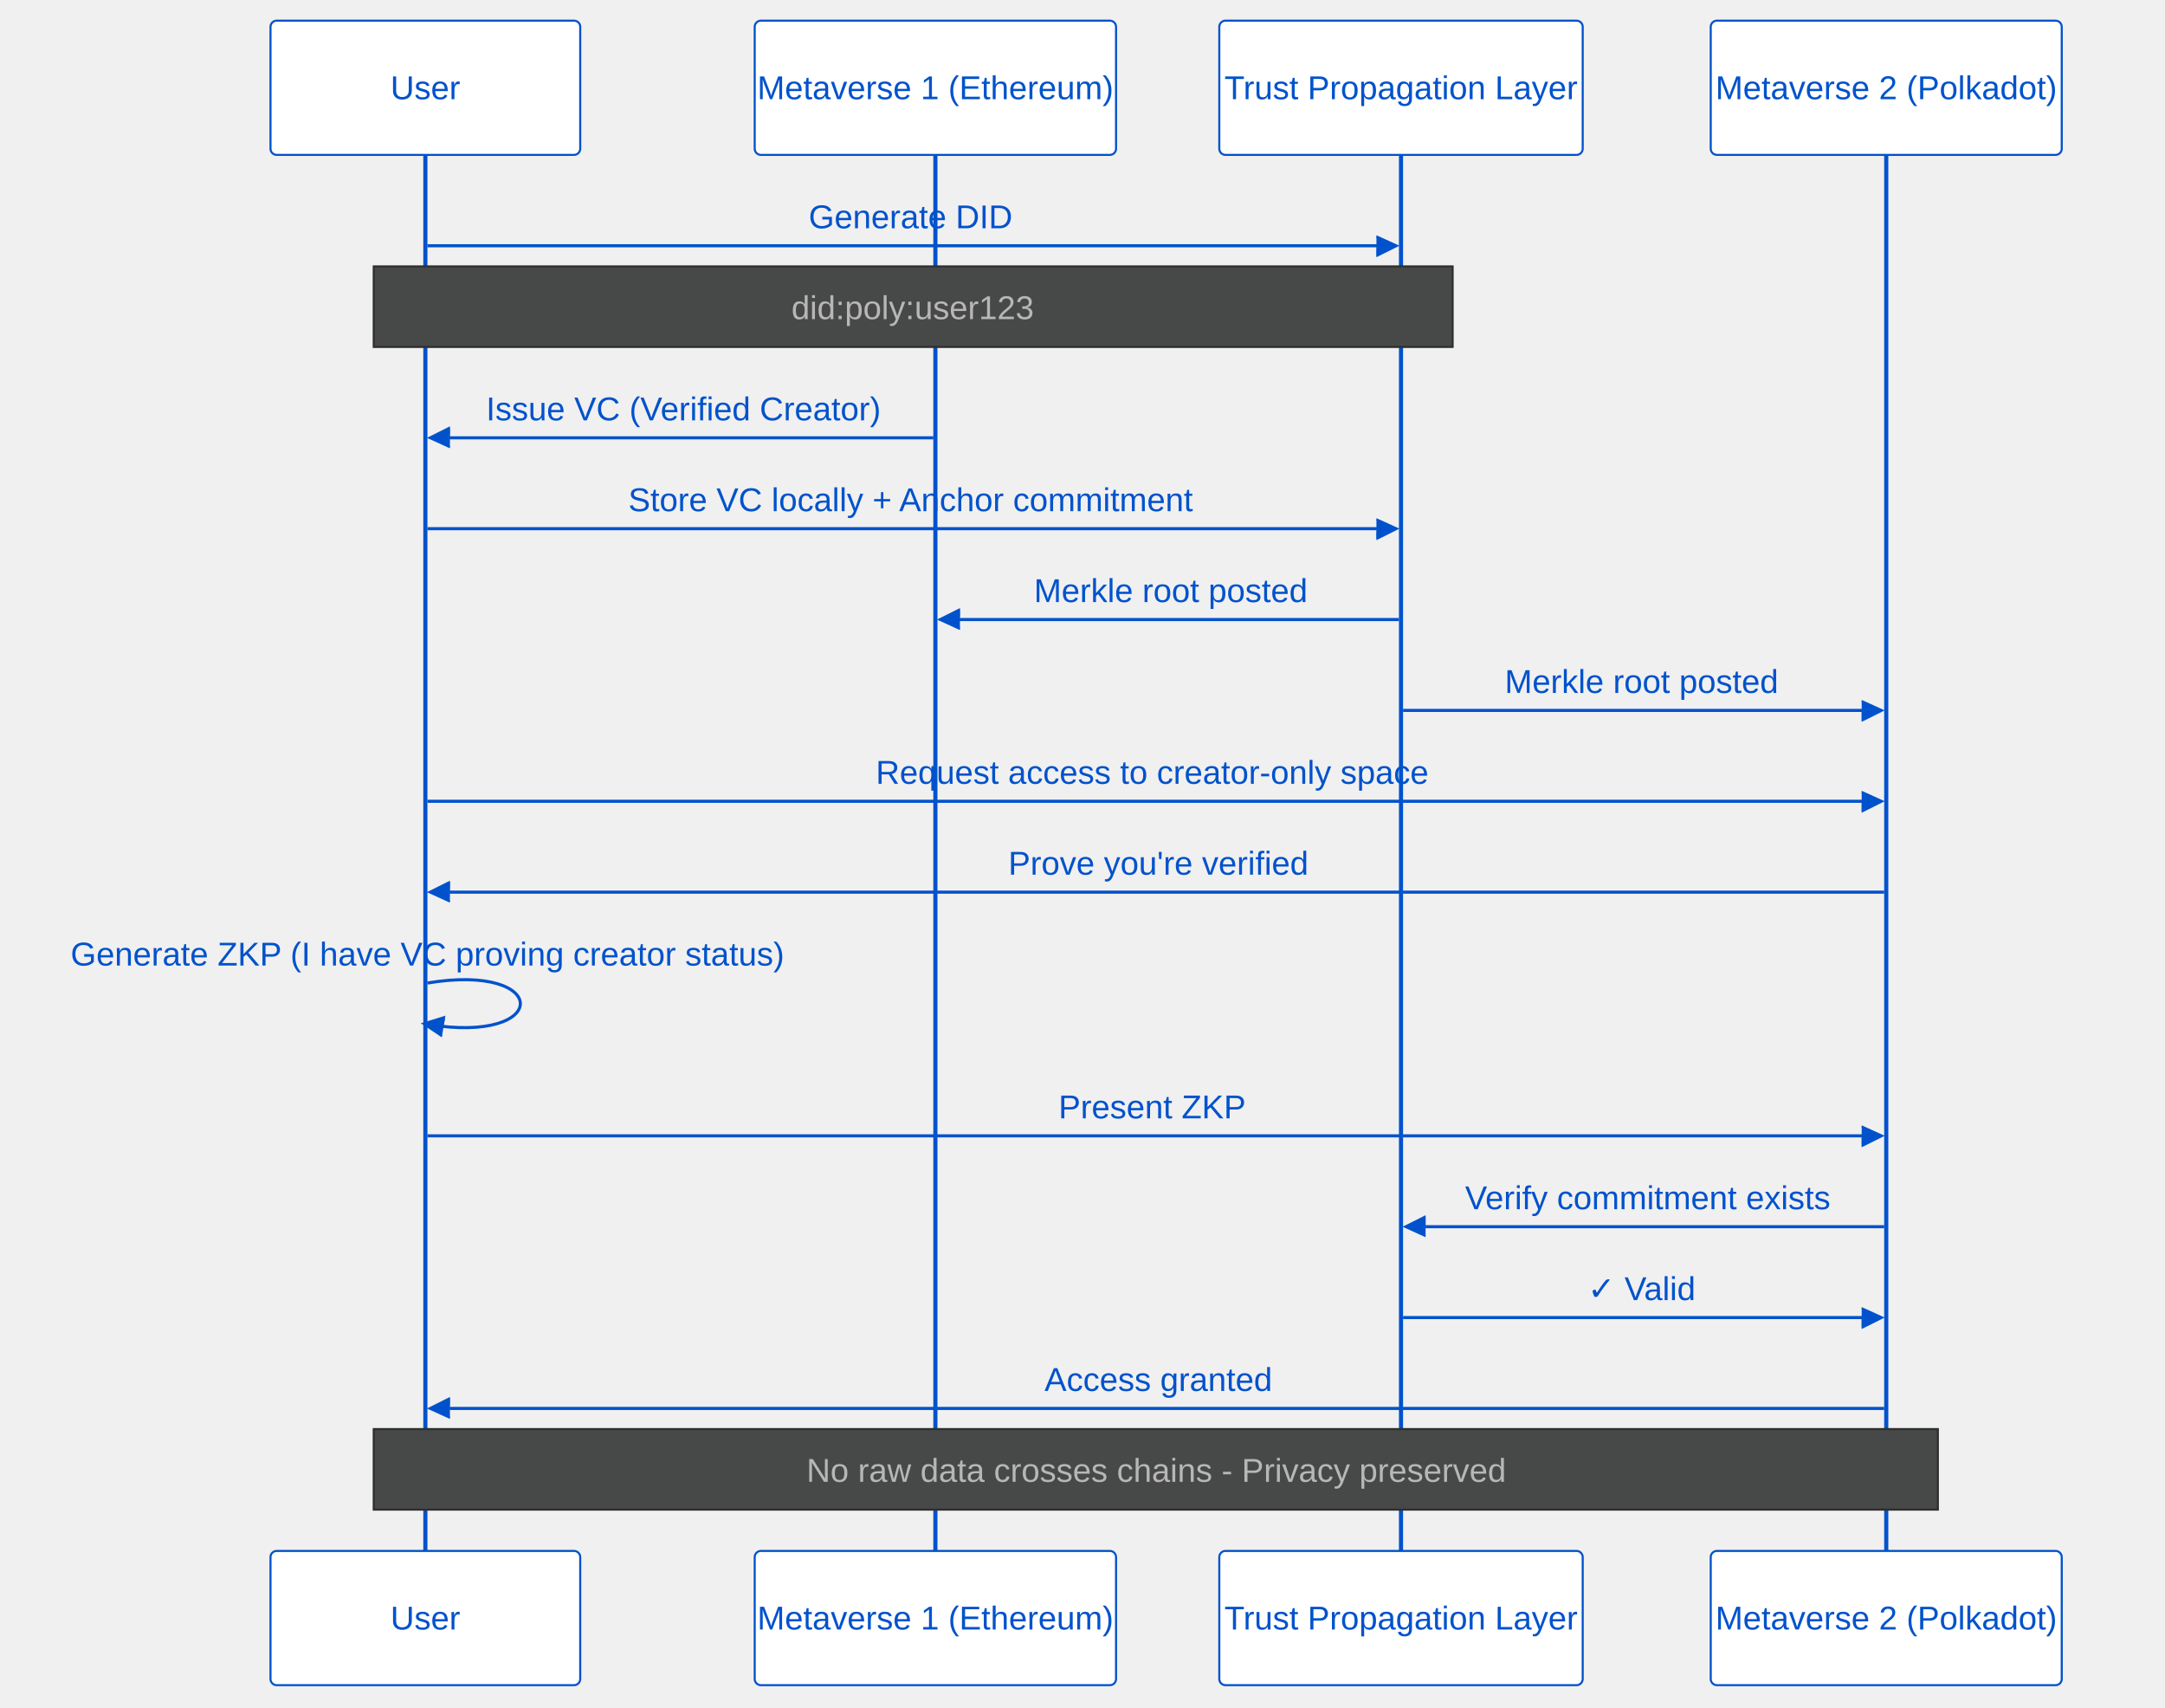
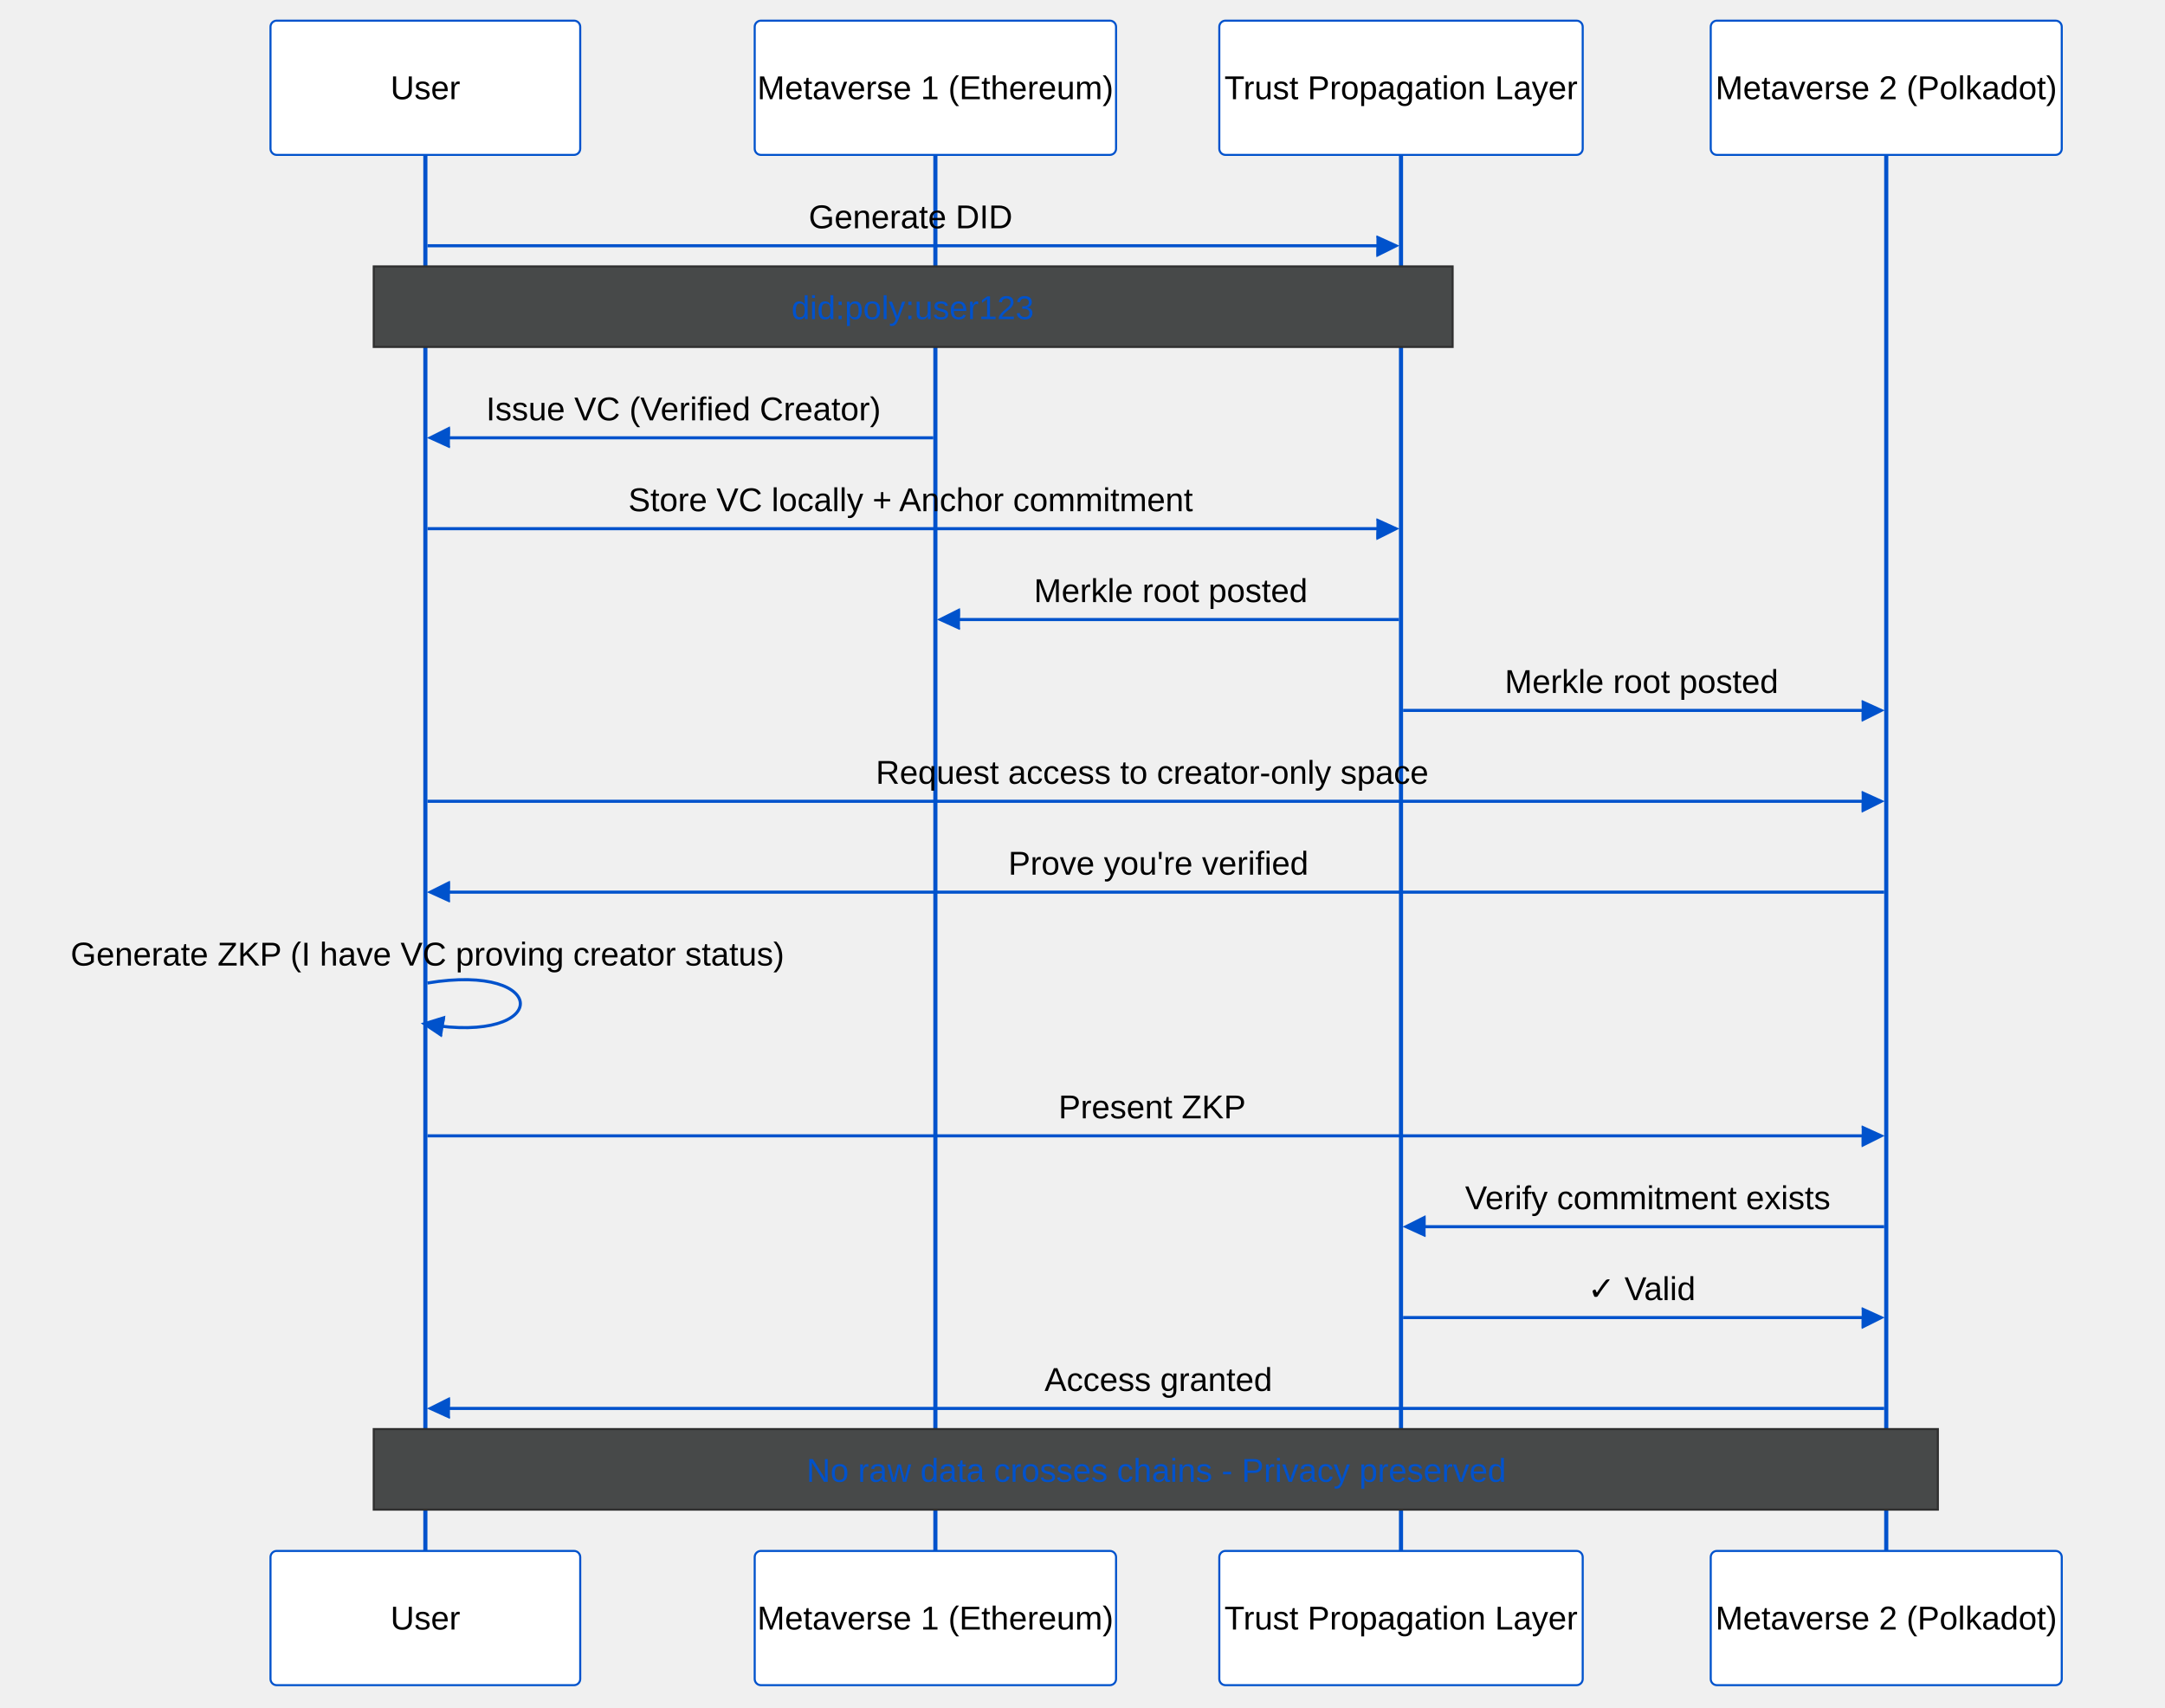
<svg xmlns="http://www.w3.org/2000/svg" id="my-svg" style="max-width: 3145.5px; background-color: transparent;" viewBox="-131 -10 1048.5 827" role="graphics-document document" aria-roledescription="sequence">
  <g>
    <rect x="697.5" y="741" fill="#eaeaea" stroke="#666" width="170" height="65" name="M2" rx="3" ry="3" class="actor actor-bottom" />
    <text x="782.5" y="773.5" dominant-baseline="central" alignment-baseline="central" class="actor actor-box" style="text-anchor: middle; font-size: 16px; font-weight: 400;">
      <tspan x="782.5" dy="0">Metaverse 2 (Polkadot)</tspan>
    </text>
  </g>
  <g>
    <rect x="459.5" y="741" fill="#eaeaea" stroke="#666" width="176" height="65" name="TPL" rx="3" ry="3" class="actor actor-bottom" />
    <text x="547.5" y="773.5" dominant-baseline="central" alignment-baseline="central" class="actor actor-box" style="text-anchor: middle; font-size: 16px; font-weight: 400;">
      <tspan x="547.5" dy="0">Trust Propagation Layer</tspan>
    </text>
  </g>
  <g>
    <rect x="234.5" y="741" fill="#eaeaea" stroke="#666" width="175" height="65" name="M1" rx="3" ry="3" class="actor actor-bottom" />
    <text x="322" y="773.5" dominant-baseline="central" alignment-baseline="central" class="actor actor-box" style="text-anchor: middle; font-size: 16px; font-weight: 400;">
      <tspan x="322" dy="0">Metaverse 1 (Ethereum)</tspan>
    </text>
  </g>
  <g>
    <rect x="0" y="741" fill="#eaeaea" stroke="#666" width="150" height="65" name="U" rx="3" ry="3" class="actor actor-bottom" />
    <text x="75" y="773.5" dominant-baseline="central" alignment-baseline="central" class="actor actor-box" style="text-anchor: middle; font-size: 16px; font-weight: 400;">
      <tspan x="75" dy="0">User</tspan>
    </text>
  </g>
  <g>
    <line id="actor3" x1="782.5" y1="65" x2="782.5" y2="741" class="actor-line 200" stroke-width="0.5px" stroke="#000000" name="M2" />
    <g id="root-3">
      <rect x="697.5" y="0" fill="#eaeaea" stroke="#666" width="170" height="65" name="M2" rx="3" ry="3" class="actor actor-top" />
      <text x="782.5" y="32.5" dominant-baseline="central" alignment-baseline="central" class="actor actor-box" style="text-anchor: middle; font-size: 16px; font-weight: 400;">
        <tspan x="782.5" dy="0">Metaverse 2 (Polkadot)</tspan>
      </text>
    </g>
  </g>
  <g>
    <line id="actor2" x1="547.5" y1="65" x2="547.5" y2="741" class="actor-line 200" stroke-width="0.5px" stroke="#000000" name="TPL" />
    <g id="root-2">
      <rect x="459.5" y="0" fill="#eaeaea" stroke="#666" width="176" height="65" name="TPL" rx="3" ry="3" class="actor actor-top" />
      <text x="547.5" y="32.5" dominant-baseline="central" alignment-baseline="central" class="actor actor-box" style="text-anchor: middle; font-size: 16px; font-weight: 400;">
        <tspan x="547.5" dy="0">Trust Propagation Layer</tspan>
      </text>
    </g>
  </g>
  <g>
    <line id="actor1" x1="322" y1="65" x2="322" y2="741" class="actor-line 200" stroke-width="0.5px" stroke="#000000" name="M1" />
    <g id="root-1">
      <rect x="234.5" y="0" fill="#eaeaea" stroke="#666" width="175" height="65" name="M1" rx="3" ry="3" class="actor actor-top" />
      <text x="322" y="32.5" dominant-baseline="central" alignment-baseline="central" class="actor actor-box" style="text-anchor: middle; font-size: 16px; font-weight: 400;">
        <tspan x="322" dy="0">Metaverse 1 (Ethereum)</tspan>
      </text>
    </g>
  </g>
  <g>
    <line id="actor0" x1="75" y1="65" x2="75" y2="741" class="actor-line 200" stroke-width="0.5px" stroke="#000000" name="U" />
    <g id="root-0">
      <rect x="0" y="0" fill="#eaeaea" stroke="#666" width="150" height="65" name="U" rx="3" ry="3" class="actor actor-top" />
      <text x="75" y="32.5" dominant-baseline="central" alignment-baseline="central" class="actor actor-box" style="text-anchor: middle; font-size: 16px; font-weight: 400;">
        <tspan x="75" dy="0">User</tspan>
      </text>
    </g>
  </g>
-   <style>#my-svg{font-family:"trebuchet ms",verdana,arial,sans-serif;font-size:16px;fill:#0052CC;}@keyframes edge-animation-frame{from{stroke-dashoffset:0;}}@keyframes dash{to{stroke-dashoffset:0;}}#my-svg .edge-animation-slow{stroke-dasharray:9,5!important;stroke-dashoffset:900;animation:dash 50s linear infinite;stroke-linecap:round;}#my-svg .edge-animation-fast{stroke-dasharray:9,5!important;stroke-dashoffset:900;animation:dash 20s linear infinite;stroke-linecap:round;}#my-svg .error-icon{fill:#a44141;}#my-svg .error-text{fill:#ddd;stroke:#ddd;}#my-svg .edge-thickness-normal{stroke-width:1px;}#my-svg .edge-thickness-thick{stroke-width:3.5px;}#my-svg .edge-pattern-solid{stroke-dasharray:0;}#my-svg .edge-thickness-invisible{stroke-width:0;fill:none;}#my-svg .edge-pattern-dashed{stroke-dasharray:3;}#my-svg .edge-pattern-dotted{stroke-dasharray:2;}#my-svg .marker{fill:#0052CC;stroke:#0052CC;}#my-svg .marker.cross{stroke:#0052CC;}#my-svg svg{font-family:"trebuchet ms",verdana,arial,sans-serif;font-size:16px;}#my-svg p{margin:0;}#my-svg .actor{stroke:#0052CC;fill:#FFFFFF;}#my-svg text.actor&gt;tspan{fill:#0052CC;stroke:none;}#my-svg .actor-line{stroke:#0052CC;}#my-svg .innerArc{stroke-width:1.5;stroke-dasharray:none;}#my-svg .messageLine0{stroke-width:1.5;stroke-dasharray:none;stroke:#0052CC;}#my-svg .messageLine1{stroke-width:1.5;stroke-dasharray:2,2;stroke:#0052CC;}#my-svg #arrowhead path{fill:#0052CC;stroke:#0052CC;}#my-svg .sequenceNumber{fill:black;}#my-svg #sequencenumber{fill:#0052CC;}#my-svg #crosshead path{fill:#0052CC;stroke:#0052CC;}#my-svg .messageText{fill:#0052CC;stroke:none;}#my-svg .labelBox{stroke:#0052CC;fill:#FFFFFF;}#my-svg .labelText,#my-svg .labelText&gt;tspan{fill:#0052CC;stroke:none;}#my-svg .loopText,#my-svg .loopText&gt;tspan{fill:#0052CC;stroke:none;}#my-svg .loopLine{stroke-width:2px;stroke-dasharray:2,2;stroke:#0052CC;fill:#0052CC;}#my-svg .note{stroke:hsl(180, 0%, 18.353%);fill:hsl(180, 1.587%, 28.353%);}#my-svg .noteText,#my-svg .noteText&gt;tspan{fill:rgb(183.848, 181.552, 181.552);stroke:none;}#my-svg .activation0{fill:hsl(180, 1.587%, 28.353%);stroke:#0052CC;}#my-svg .activation1{fill:hsl(180, 1.587%, 28.353%);stroke:#0052CC;}#my-svg .activation2{fill:hsl(180, 1.587%, 28.353%);stroke:#0052CC;}#my-svg .actorPopupMenu{position:absolute;}#my-svg .actorPopupMenuPanel{position:absolute;fill:#FFFFFF;box-shadow:0px 8px 16px 0px rgba(0,0,0,0.2);filter:drop-shadow(3px 5px 2px rgb(0 0 0 / 0.4));}#my-svg .actor-man line{stroke:#0052CC;fill:#FFFFFF;}#my-svg .actor-man circle,#my-svg line{stroke:#0052CC;fill:#FFFFFF;stroke-width:2px;}#my-svg :root{--mermaid-font-family:"trebuchet ms",verdana,arial,sans-serif;}</style>
+   <style>#my-svg{font-family:"trebuchet ms",verdana,arial,sans-serif;font-size:16px;fill:#0052CC;}@keyframes edge-animation-frame{from{stroke-dashoffset:0;}}@keyframes dash{to{stroke-dashoffset:0;}}#my-svg .edge-animation-slow{stroke-dasharray:9,5!important;stroke-dashoffset:900;animation:dash 50s linear infinite;stroke-linecap:round;}#my-svg .edge-animation-fast{stroke-dasharray:9,5!important;stroke-dashoffset:900;animation:dash 20s linear infinite;stroke-linecap:round;}#my-svg .error-icon{fill:#a44141;}#my-svg .error-text{fill:#ddd;stroke:#ddd;}#my-svg .edge-thickness-normal{stroke-width:1px;}#my-svg .edge-thickness-thick{stroke-width:3.5px;}#my-svg .edge-pattern-solid{stroke-dasharray:0;}#my-svg .edge-thickness-invisible{stroke-width:0;fill:none;}#my-svg .edge-pattern-dashed{stroke-dasharray:3;}#my-svg .edge-pattern-dotted{stroke-dasharray:2;}#my-svg .marker{fill:#0052CC;stroke:#0052CC;}#my-svg .marker.cross{stroke:#0052CC;}#my-svg svg{font-family:"trebuchet ms",verdana,arial,sans-serif;font-size:16px;}#my-svg p{margin:0;}#my-svg .actor{stroke:#0052CC;fill:#FFFFFF;}#my-svg text.actor&gt;tspan{fill:#000000;stroke:none;}#my-svg .actor-line{stroke:#0052CC;}#my-svg .innerArc{stroke-width:1.5;stroke-dasharray:none;}#my-svg .messageLine0{stroke-width:1.5;stroke-dasharray:none;stroke:#0052CC;}#my-svg .messageLine1{stroke-width:1.5;stroke-dasharray:2,2;stroke:#0052CC;}#my-svg #arrowhead path{fill:#0052CC;stroke:#0052CC;}#my-svg .sequenceNumber{fill:black;}#my-svg #sequencenumber{fill:#0052CC;}#my-svg #crosshead path{fill:#0052CC;stroke:#0052CC;}#my-svg .messageText{fill:#000000;stroke:none;}#my-svg .labelBox{stroke:#0052CC;fill:#FFFFFF;}#my-svg .labelText,#my-svg .labelText&gt;tspan{fill:#000000;stroke:none;}#my-svg .loopText,#my-svg .loopText&gt;tspan{fill:#000000;stroke:none;}#my-svg .loopLine{stroke-width:2px;stroke-dasharray:2,2;stroke:#0052CC;fill:#0052CC;}#my-svg .note{stroke:hsl(180, 0%, 18.353%);fill:hsl(180, 1.587%, 28.353%);}#my-svg .noteText,#my-svg .noteText&gt;tspan{fill:#0.848, 181.552, 181.552);stroke:none;}#my-svg .activation0{fill:hsl(180, 1.587%, 28.353%);stroke:#0052CC;}#my-svg .activation1{fill:hsl(180, 1.587%, 28.353%);stroke:#0052CC;}#my-svg .activation2{fill:hsl(180, 1.587%, 28.353%);stroke:#0052CC;}#my-svg .actorPopupMenu{position:absolute;}#my-svg .actorPopupMenuPanel{position:absolute;fill:#FFFFFF;box-shadow:0px 8px 16px 0px rgba(0,0,0,0.2);filter:drop-shadow(3px 5px 2px rgb(0 0 0 / 0.4));}#my-svg .actor-man line{stroke:#0052CC;fill:#FFFFFF;}#my-svg .actor-man circle,#my-svg line{stroke:#0052CC;fill:#FFFFFF;stroke-width:2px;}#my-svg :root{--mermaid-font-family:"trebuchet ms",verdana,arial,sans-serif;}</style>
  <g />
  <defs>
    <symbol id="computer" width="24" height="24">
      <path transform="scale(.5)" d="M2 2v13h20v-13h-20zm18 11h-16v-9h16v9zm-10.228 6l.466-1h3.524l.467 1h-4.457zm14.228 3h-24l2-6h2.104l-1.33 4h18.45l-1.297-4h2.073l2 6zm-5-10h-14v-7h14v7z" />
    </symbol>
  </defs>
  <defs>
    <symbol id="database" fill-rule="evenodd" clip-rule="evenodd">
      <path transform="scale(.5)" d="M12.258.001l.256.004.255.005.253.008.251.01.249.012.247.015.246.016.242.019.241.02.239.023.236.024.233.027.231.028.229.031.225.032.223.034.22.036.217.038.214.04.211.041.208.043.205.045.201.046.198.048.194.05.191.051.187.053.183.054.18.056.175.057.172.059.168.06.163.061.16.063.155.064.15.066.074.033.073.033.071.034.07.034.069.035.068.035.067.035.066.035.064.036.064.036.062.036.06.036.06.037.058.037.058.037.055.038.055.038.053.038.052.038.051.039.05.039.048.039.047.039.045.04.044.04.043.04.041.04.04.041.039.041.037.041.036.041.034.041.033.042.032.042.03.042.029.042.027.042.026.043.024.043.023.043.021.043.02.043.018.044.017.043.015.044.013.044.012.044.011.045.009.044.007.045.006.045.004.045.002.045.001.045v17l-.001.045-.002.045-.004.045-.006.045-.007.045-.009.044-.011.045-.012.044-.013.044-.015.044-.017.043-.018.044-.02.043-.021.043-.023.043-.024.043-.026.043-.027.042-.029.042-.03.042-.032.042-.033.042-.034.041-.036.041-.037.041-.039.041-.04.041-.041.04-.043.04-.044.04-.045.04-.047.039-.048.039-.05.039-.051.039-.052.038-.053.038-.055.038-.055.038-.058.037-.058.037-.06.037-.06.036-.062.036-.064.036-.064.036-.066.035-.067.035-.068.035-.069.035-.07.034-.071.034-.073.033-.074.033-.15.066-.155.064-.16.063-.163.061-.168.06-.172.059-.175.057-.18.056-.183.054-.187.053-.191.051-.194.05-.198.048-.201.046-.205.045-.208.043-.211.041-.214.04-.217.038-.22.036-.223.034-.225.032-.229.031-.231.028-.233.027-.236.024-.239.023-.241.02-.242.019-.246.016-.247.015-.249.012-.251.01-.253.008-.255.005-.256.004-.258.001-.258-.001-.256-.004-.255-.005-.253-.008-.251-.01-.249-.012-.247-.015-.245-.016-.243-.019-.241-.02-.238-.023-.236-.024-.234-.027-.231-.028-.228-.031-.226-.032-.223-.034-.22-.036-.217-.038-.214-.04-.211-.041-.208-.043-.204-.045-.201-.046-.198-.048-.195-.05-.19-.051-.187-.053-.184-.054-.179-.056-.176-.057-.172-.059-.167-.06-.164-.061-.159-.063-.155-.064-.151-.066-.074-.033-.072-.033-.072-.034-.07-.034-.069-.035-.068-.035-.067-.035-.066-.035-.064-.036-.063-.036-.062-.036-.061-.036-.06-.037-.058-.037-.057-.037-.056-.038-.055-.038-.053-.038-.052-.038-.051-.039-.049-.039-.049-.039-.046-.039-.046-.04-.044-.04-.043-.04-.041-.04-.04-.041-.039-.041-.037-.041-.036-.041-.034-.041-.033-.042-.032-.042-.03-.042-.029-.042-.027-.042-.026-.043-.024-.043-.023-.043-.021-.043-.02-.043-.018-.044-.017-.043-.015-.044-.013-.044-.012-.044-.011-.045-.009-.044-.007-.045-.006-.045-.004-.045-.002-.045-.001-.045v-17l.001-.045.002-.045.004-.045.006-.045.007-.045.009-.044.011-.045.012-.044.013-.044.015-.044.017-.043.018-.044.02-.043.021-.043.023-.043.024-.043.026-.043.027-.042.029-.042.03-.042.032-.042.033-.042.034-.041.036-.041.037-.041.039-.041.04-.041.041-.04.043-.04.044-.04.046-.04.046-.039.049-.039.049-.039.051-.039.052-.038.053-.038.055-.038.056-.038.057-.037.058-.037.06-.037.061-.036.062-.036.063-.036.064-.036.066-.035.067-.035.068-.035.069-.035.07-.034.072-.034.072-.033.074-.033.151-.066.155-.064.159-.063.164-.061.167-.06.172-.059.176-.057.179-.056.184-.054.187-.053.19-.051.195-.05.198-.048.201-.046.204-.045.208-.043.211-.041.214-.04.217-.038.22-.036.223-.034.226-.032.228-.031.231-.028.234-.027.236-.024.238-.023.241-.02.243-.019.245-.016.247-.015.249-.012.251-.01.253-.008.255-.005.256-.004.258-.001.258.001zm-9.258 20.499v.01l.001.021.003.021.004.022.005.021.006.022.007.022.009.023.01.022.011.023.012.023.013.023.015.023.016.024.017.023.018.024.019.024.021.024.022.025.023.024.024.025.052.049.056.05.061.051.066.051.07.051.075.051.079.052.084.052.088.052.092.052.097.052.102.051.105.052.11.052.114.051.119.051.123.051.127.05.131.05.135.05.139.048.144.049.147.047.152.047.155.047.16.045.163.045.167.043.171.043.176.041.178.041.183.039.187.039.19.037.194.035.197.035.202.033.204.031.209.03.212.029.216.027.219.025.222.024.226.021.23.02.233.018.236.016.24.015.243.012.246.01.249.008.253.005.256.004.259.001.26-.001.257-.004.254-.005.25-.008.247-.011.244-.012.241-.014.237-.016.233-.018.231-.021.226-.021.224-.024.22-.026.216-.027.212-.028.21-.031.205-.031.202-.034.198-.034.194-.036.191-.037.187-.039.183-.04.179-.04.175-.042.172-.043.168-.044.163-.045.16-.046.155-.046.152-.047.148-.048.143-.049.139-.049.136-.05.131-.05.126-.05.123-.051.118-.052.114-.051.11-.052.106-.052.101-.052.096-.052.092-.052.088-.053.083-.051.079-.052.074-.052.07-.051.065-.051.06-.051.056-.05.051-.05.023-.024.023-.025.021-.024.02-.024.019-.024.018-.024.017-.024.015-.023.014-.024.013-.023.012-.023.01-.023.01-.022.008-.022.006-.022.006-.022.004-.022.004-.021.001-.021.001-.021v-4.127l-.077.055-.08.053-.083.054-.085.053-.087.052-.09.052-.093.051-.095.05-.097.05-.1.049-.102.049-.105.048-.106.047-.109.047-.111.046-.114.045-.115.045-.118.044-.12.043-.122.042-.124.042-.126.041-.128.04-.13.04-.132.038-.134.038-.135.037-.138.037-.139.035-.142.035-.143.034-.144.033-.147.032-.148.031-.15.03-.151.03-.153.029-.154.027-.156.027-.158.026-.159.025-.161.024-.162.023-.163.022-.165.021-.166.02-.167.019-.169.018-.169.017-.171.016-.173.015-.173.014-.175.013-.175.012-.177.011-.178.01-.179.008-.179.008-.181.006-.182.005-.182.004-.184.003-.184.002h-.37l-.184-.002-.184-.003-.182-.004-.182-.005-.181-.006-.179-.008-.179-.008-.178-.01-.176-.011-.176-.012-.175-.013-.173-.014-.172-.015-.171-.016-.17-.017-.169-.018-.167-.019-.166-.02-.165-.021-.163-.022-.162-.023-.161-.024-.159-.025-.157-.026-.156-.027-.155-.027-.153-.029-.151-.03-.15-.03-.148-.031-.146-.032-.145-.033-.143-.034-.141-.035-.14-.035-.137-.037-.136-.037-.134-.038-.132-.038-.13-.04-.128-.04-.126-.041-.124-.042-.122-.042-.12-.044-.117-.043-.116-.045-.113-.045-.112-.046-.109-.047-.106-.047-.105-.048-.102-.049-.1-.049-.097-.05-.095-.05-.093-.052-.09-.051-.087-.052-.085-.053-.083-.054-.08-.054-.077-.054v4.127zm0-5.654v.011l.001.021.003.021.004.021.005.022.006.022.007.022.009.022.01.022.011.023.012.023.013.023.015.024.016.023.017.024.018.024.019.024.021.024.022.024.023.025.024.024.052.05.056.05.061.05.066.051.07.051.075.052.079.051.084.052.088.052.092.052.097.052.102.052.105.052.11.051.114.051.119.052.123.05.127.051.131.05.135.049.139.049.144.048.147.048.152.047.155.046.16.045.163.045.167.044.171.042.176.042.178.04.183.04.187.038.19.037.194.036.197.034.202.033.204.032.209.03.212.028.216.027.219.025.222.024.226.022.23.02.233.018.236.016.24.014.243.012.246.01.249.008.253.006.256.003.259.001.26-.001.257-.003.254-.006.25-.008.247-.01.244-.012.241-.015.237-.016.233-.018.231-.02.226-.022.224-.024.22-.025.216-.027.212-.029.21-.03.205-.032.202-.033.198-.035.194-.036.191-.037.187-.039.183-.039.179-.041.175-.042.172-.043.168-.044.163-.045.16-.045.155-.047.152-.047.148-.048.143-.048.139-.05.136-.049.131-.05.126-.051.123-.051.118-.051.114-.052.11-.052.106-.052.101-.052.096-.052.092-.052.088-.052.083-.052.079-.052.074-.051.07-.052.065-.051.06-.05.056-.051.051-.049.023-.025.023-.024.021-.025.02-.024.019-.024.018-.024.017-.024.015-.023.014-.023.013-.024.012-.022.01-.023.01-.023.008-.022.006-.022.006-.022.004-.021.004-.022.001-.021.001-.021v-4.139l-.077.054-.08.054-.083.054-.085.052-.087.053-.09.051-.093.051-.095.051-.097.05-.1.049-.102.049-.105.048-.106.047-.109.047-.111.046-.114.045-.115.044-.118.044-.12.044-.122.042-.124.042-.126.041-.128.04-.13.039-.132.039-.134.038-.135.037-.138.036-.139.036-.142.035-.143.033-.144.033-.147.033-.148.031-.15.03-.151.03-.153.028-.154.028-.156.027-.158.026-.159.025-.161.024-.162.023-.163.022-.165.021-.166.02-.167.019-.169.018-.169.017-.171.016-.173.015-.173.014-.175.013-.175.012-.177.011-.178.009-.179.009-.179.007-.181.007-.182.005-.182.004-.184.003-.184.002h-.37l-.184-.002-.184-.003-.182-.004-.182-.005-.181-.007-.179-.007-.179-.009-.178-.009-.176-.011-.176-.012-.175-.013-.173-.014-.172-.015-.171-.016-.17-.017-.169-.018-.167-.019-.166-.02-.165-.021-.163-.022-.162-.023-.161-.024-.159-.025-.157-.026-.156-.027-.155-.028-.153-.028-.151-.03-.15-.03-.148-.031-.146-.033-.145-.033-.143-.033-.141-.035-.14-.036-.137-.036-.136-.037-.134-.038-.132-.039-.13-.039-.128-.04-.126-.041-.124-.042-.122-.043-.12-.043-.117-.044-.116-.044-.113-.046-.112-.046-.109-.046-.106-.047-.105-.048-.102-.049-.1-.049-.097-.05-.095-.051-.093-.051-.09-.051-.087-.053-.085-.052-.083-.054-.08-.054-.077-.054v4.139zm0-5.666v.011l.001.02.003.022.004.021.005.022.006.021.007.022.009.023.01.022.011.023.012.023.013.023.015.023.016.024.017.024.018.023.019.024.021.025.022.024.023.024.024.025.052.05.056.05.061.05.066.051.07.051.075.052.079.051.084.052.088.052.092.052.097.052.102.052.105.051.11.052.114.051.119.051.123.051.127.05.131.05.135.05.139.049.144.048.147.048.152.047.155.046.16.045.163.045.167.043.171.043.176.042.178.04.183.04.187.038.19.037.194.036.197.034.202.033.204.032.209.03.212.028.216.027.219.025.222.024.226.021.23.02.233.018.236.017.24.014.243.012.246.01.249.008.253.006.256.003.259.001.26-.001.257-.003.254-.006.25-.008.247-.01.244-.013.241-.014.237-.016.233-.018.231-.02.226-.022.224-.024.22-.025.216-.027.212-.029.21-.03.205-.032.202-.033.198-.035.194-.036.191-.037.187-.039.183-.039.179-.041.175-.042.172-.043.168-.044.163-.045.16-.045.155-.047.152-.047.148-.048.143-.049.139-.049.136-.049.131-.051.126-.05.123-.051.118-.052.114-.051.11-.052.106-.052.101-.052.096-.052.092-.052.088-.052.083-.052.079-.052.074-.052.07-.051.065-.051.06-.051.056-.05.051-.049.023-.025.023-.025.021-.024.02-.024.019-.024.018-.024.017-.024.015-.023.014-.024.013-.023.012-.023.01-.022.01-.023.008-.022.006-.022.006-.022.004-.022.004-.021.001-.021.001-.021v-4.153l-.077.054-.08.054-.083.053-.085.053-.087.053-.09.051-.093.051-.095.051-.097.05-.1.049-.102.048-.105.048-.106.048-.109.046-.111.046-.114.046-.115.044-.118.044-.12.043-.122.043-.124.042-.126.041-.128.04-.13.039-.132.039-.134.038-.135.037-.138.036-.139.036-.142.034-.143.034-.144.033-.147.032-.148.032-.15.03-.151.03-.153.028-.154.028-.156.027-.158.026-.159.024-.161.024-.162.023-.163.023-.165.021-.166.02-.167.019-.169.018-.169.017-.171.016-.173.015-.173.014-.175.013-.175.012-.177.01-.178.01-.179.009-.179.007-.181.006-.182.006-.182.004-.184.003-.184.001-.185.001-.185-.001-.184-.001-.184-.003-.182-.004-.182-.006-.181-.006-.179-.007-.179-.009-.178-.01-.176-.01-.176-.012-.175-.013-.173-.014-.172-.015-.171-.016-.17-.017-.169-.018-.167-.019-.166-.02-.165-.021-.163-.023-.162-.023-.161-.024-.159-.024-.157-.026-.156-.027-.155-.028-.153-.028-.151-.03-.15-.03-.148-.032-.146-.032-.145-.033-.143-.034-.141-.034-.14-.036-.137-.036-.136-.037-.134-.038-.132-.039-.13-.039-.128-.041-.126-.041-.124-.041-.122-.043-.12-.043-.117-.044-.116-.044-.113-.046-.112-.046-.109-.046-.106-.048-.105-.048-.102-.048-.1-.05-.097-.049-.095-.051-.093-.051-.09-.052-.087-.052-.085-.053-.083-.053-.08-.054-.077-.054v4.153zm8.74-8.179l-.257.004-.254.005-.25.008-.247.011-.244.012-.241.014-.237.016-.233.018-.231.021-.226.022-.224.023-.22.026-.216.027-.212.028-.21.031-.205.032-.202.033-.198.034-.194.036-.191.038-.187.038-.183.04-.179.041-.175.042-.172.043-.168.043-.163.045-.16.046-.155.046-.152.048-.148.048-.143.048-.139.049-.136.05-.131.05-.126.051-.123.051-.118.051-.114.052-.11.052-.106.052-.101.052-.096.052-.092.052-.088.052-.083.052-.079.052-.074.051-.07.052-.065.051-.06.05-.056.05-.051.05-.023.025-.023.024-.021.024-.02.025-.019.024-.018.024-.017.023-.015.024-.014.023-.013.023-.012.023-.01.023-.01.022-.008.022-.006.023-.006.021-.004.022-.004.021-.001.021-.001.021.001.021.001.021.004.021.004.022.006.021.006.023.008.022.01.022.01.023.012.023.013.023.014.023.015.024.017.023.018.024.019.024.02.025.021.024.023.024.023.025.051.05.056.05.06.05.065.051.07.052.074.051.079.052.083.052.088.052.092.052.096.052.101.052.106.052.11.052.114.052.118.051.123.051.126.051.131.05.136.05.139.049.143.048.148.048.152.048.155.046.16.046.163.045.168.043.172.043.175.042.179.041.183.04.187.038.191.038.194.036.198.034.202.033.205.032.21.031.212.028.216.027.22.026.224.023.226.022.231.021.233.018.237.016.241.014.244.012.247.011.25.008.254.005.257.004.26.001.26-.001.257-.004.254-.005.25-.008.247-.011.244-.012.241-.014.237-.016.233-.018.231-.021.226-.022.224-.023.22-.026.216-.027.212-.028.21-.031.205-.032.202-.033.198-.034.194-.036.191-.038.187-.038.183-.04.179-.041.175-.042.172-.043.168-.043.163-.045.16-.046.155-.046.152-.048.148-.048.143-.048.139-.049.136-.05.131-.05.126-.051.123-.051.118-.051.114-.052.11-.052.106-.052.101-.052.096-.052.092-.052.088-.052.083-.052.079-.052.074-.051.07-.052.065-.051.06-.05.056-.05.051-.05.023-.025.023-.024.021-.024.02-.025.019-.024.018-.024.017-.023.015-.024.014-.023.013-.023.012-.023.01-.023.01-.022.008-.022.006-.023.006-.021.004-.022.004-.021.001-.021.001-.021-.001-.021-.001-.021-.004-.021-.004-.022-.006-.021-.006-.023-.008-.022-.01-.022-.01-.023-.012-.023-.013-.023-.014-.023-.015-.024-.017-.023-.018-.024-.019-.024-.02-.025-.021-.024-.023-.024-.023-.025-.051-.05-.056-.05-.06-.05-.065-.051-.07-.052-.074-.051-.079-.052-.083-.052-.088-.052-.092-.052-.096-.052-.101-.052-.106-.052-.11-.052-.114-.052-.118-.051-.123-.051-.126-.051-.131-.05-.136-.05-.139-.049-.143-.048-.148-.048-.152-.048-.155-.046-.16-.046-.163-.045-.168-.043-.172-.043-.175-.042-.179-.041-.183-.04-.187-.038-.191-.038-.194-.036-.198-.034-.202-.033-.205-.032-.21-.031-.212-.028-.216-.027-.22-.026-.224-.023-.226-.022-.231-.021-.233-.018-.237-.016-.241-.014-.244-.012-.247-.011-.25-.008-.254-.005-.257-.004-.26-.001-.26.001z" />
    </symbol>
  </defs>
  <defs>
    <symbol id="clock" width="24" height="24">
      <path transform="scale(.5)" d="M12 2c5.514 0 10 4.486 10 10s-4.486 10-10 10-10-4.486-10-10 4.486-10 10-10zm0-2c-6.627 0-12 5.373-12 12s5.373 12 12 12 12-5.373 12-12-5.373-12-12-12zm5.848 12.459c.202.038.202.333.001.372-1.907.361-6.045 1.111-6.547 1.111-.719 0-1.301-.582-1.301-1.301 0-.512.77-5.447 1.125-7.445.034-.192.312-.181.343.014l.985 6.238 5.394 1.011z" />
    </symbol>
  </defs>
  <defs>
    <marker id="arrowhead" refX="7.9" refY="5" markerUnits="userSpaceOnUse" markerWidth="12" markerHeight="12" orient="auto-start-reverse">
      <path d="M -1 0 L 10 5 L 0 10 z" />
    </marker>
  </defs>
  <defs>
    <marker id="crosshead" markerWidth="15" markerHeight="8" orient="auto" refX="4" refY="4.5">
      <path fill="none" stroke="#000000" stroke-width="1pt" d="M 1,2 L 6,7 M 6,2 L 1,7" style="stroke-dasharray: 0, 0;" />
    </marker>
  </defs>
  <defs>
    <marker id="filled-head" refX="15.5" refY="7" markerWidth="20" markerHeight="28" orient="auto">
      <path d="M 18,7 L9,13 L14,7 L9,1 Z" />
    </marker>
  </defs>
  <defs>
    <marker id="sequencenumber" refX="15" refY="15" markerWidth="60" markerHeight="40" orient="auto">
      <circle cx="15" cy="15" r="6" />
    </marker>
  </defs>
  <g>
    <rect x="50" y="119" fill="#EDF2AE" stroke="#666" width="522.5" height="39" class="note" />
    <text x="311" y="124" text-anchor="middle" dominant-baseline="middle" alignment-baseline="middle" class="noteText" dy="1em" style="font-size: 16px; font-weight: 400;">
      <tspan x="311">did:poly:user123</tspan>
    </text>
  </g>
  <g>
    <rect x="50" y="682" fill="#EDF2AE" stroke="#666" width="757.5" height="39" class="note" />
    <text x="429" y="687" text-anchor="middle" dominant-baseline="middle" alignment-baseline="middle" class="noteText" dy="1em" style="font-size: 16px; font-weight: 400;">
      <tspan x="429">No raw data crosses chains - Privacy preserved</tspan>
    </text>
  </g>
  <text x="310" y="80" text-anchor="middle" dominant-baseline="middle" alignment-baseline="middle" class="messageText" dy="1em" style="font-size: 16px; font-weight: 400;">Generate DID</text>
  <line x1="76" y1="109" x2="543.5" y2="109" class="messageLine0" stroke-width="2" stroke="none" marker-end="url(#arrowhead)" style="fill: none;" />
  <text x="200" y="173" text-anchor="middle" dominant-baseline="middle" alignment-baseline="middle" class="messageText" dy="1em" style="font-size: 16px; font-weight: 400;">Issue VC (Verified Creator)</text>
  <line x1="321" y1="202" x2="79" y2="202" class="messageLine0" stroke-width="2" stroke="none" marker-end="url(#arrowhead)" style="fill: none;" />
  <text x="310" y="217" text-anchor="middle" dominant-baseline="middle" alignment-baseline="middle" class="messageText" dy="1em" style="font-size: 16px; font-weight: 400;">Store VC locally + Anchor commitment</text>
  <line x1="76" y1="246" x2="543.5" y2="246" class="messageLine0" stroke-width="2" stroke="none" marker-end="url(#arrowhead)" style="fill: none;" />
  <text x="436" y="261" text-anchor="middle" dominant-baseline="middle" alignment-baseline="middle" class="messageText" dy="1em" style="font-size: 16px; font-weight: 400;">Merkle root posted</text>
  <line x1="546.5" y1="290" x2="326" y2="290" class="messageLine0" stroke-width="2" stroke="none" marker-end="url(#arrowhead)" style="fill: none;" />
  <text x="664" y="305" text-anchor="middle" dominant-baseline="middle" alignment-baseline="middle" class="messageText" dy="1em" style="font-size: 16px; font-weight: 400;">Merkle root posted</text>
  <line x1="548.5" y1="334" x2="778.5" y2="334" class="messageLine0" stroke-width="2" stroke="none" marker-end="url(#arrowhead)" style="fill: none;" />
  <text x="427" y="349" text-anchor="middle" dominant-baseline="middle" alignment-baseline="middle" class="messageText" dy="1em" style="font-size: 16px; font-weight: 400;">Request access to creator-only space</text>
  <line x1="76" y1="378" x2="778.5" y2="378" class="messageLine0" stroke-width="2" stroke="none" marker-end="url(#arrowhead)" style="fill: none;" />
  <text x="430" y="393" text-anchor="middle" dominant-baseline="middle" alignment-baseline="middle" class="messageText" dy="1em" style="font-size: 16px; font-weight: 400;">Prove you're verified</text>
  <line x1="781.5" y1="422" x2="79" y2="422" class="messageLine0" stroke-width="2" stroke="none" marker-end="url(#arrowhead)" style="fill: none;" />
  <text x="76" y="437" text-anchor="middle" dominant-baseline="middle" alignment-baseline="middle" class="messageText" dy="1em" style="font-size: 16px; font-weight: 400;">Generate ZKP (I have VC proving creator status)</text>
  <path d="M 76,466 C 136,456 136,496 76,486" class="messageLine0" stroke-width="2" stroke="none" marker-end="url(#arrowhead)" style="fill: none;" />
  <text x="427" y="511" text-anchor="middle" dominant-baseline="middle" alignment-baseline="middle" class="messageText" dy="1em" style="font-size: 16px; font-weight: 400;">Present ZKP</text>
  <line x1="76" y1="540" x2="778.5" y2="540" class="messageLine0" stroke-width="2" stroke="none" marker-end="url(#arrowhead)" style="fill: none;" />
  <text x="667" y="555" text-anchor="middle" dominant-baseline="middle" alignment-baseline="middle" class="messageText" dy="1em" style="font-size: 16px; font-weight: 400;">Verify commitment exists</text>
  <line x1="781.5" y1="584" x2="551.5" y2="584" class="messageLine0" stroke-width="2" stroke="none" marker-end="url(#arrowhead)" style="fill: none;" />
  <text x="664" y="599" text-anchor="middle" dominant-baseline="middle" alignment-baseline="middle" class="messageText" dy="1em" style="font-size: 16px; font-weight: 400;">✓ Valid</text>
  <line x1="548.5" y1="628" x2="778.5" y2="628" class="messageLine0" stroke-width="2" stroke="none" marker-end="url(#arrowhead)" style="fill: none;" />
  <text x="430" y="643" text-anchor="middle" dominant-baseline="middle" alignment-baseline="middle" class="messageText" dy="1em" style="font-size: 16px; font-weight: 400;">Access granted</text>
  <line x1="781.5" y1="672" x2="79" y2="672" class="messageLine0" stroke-width="2" stroke="none" marker-end="url(#arrowhead)" style="fill: none;" />
</svg>
